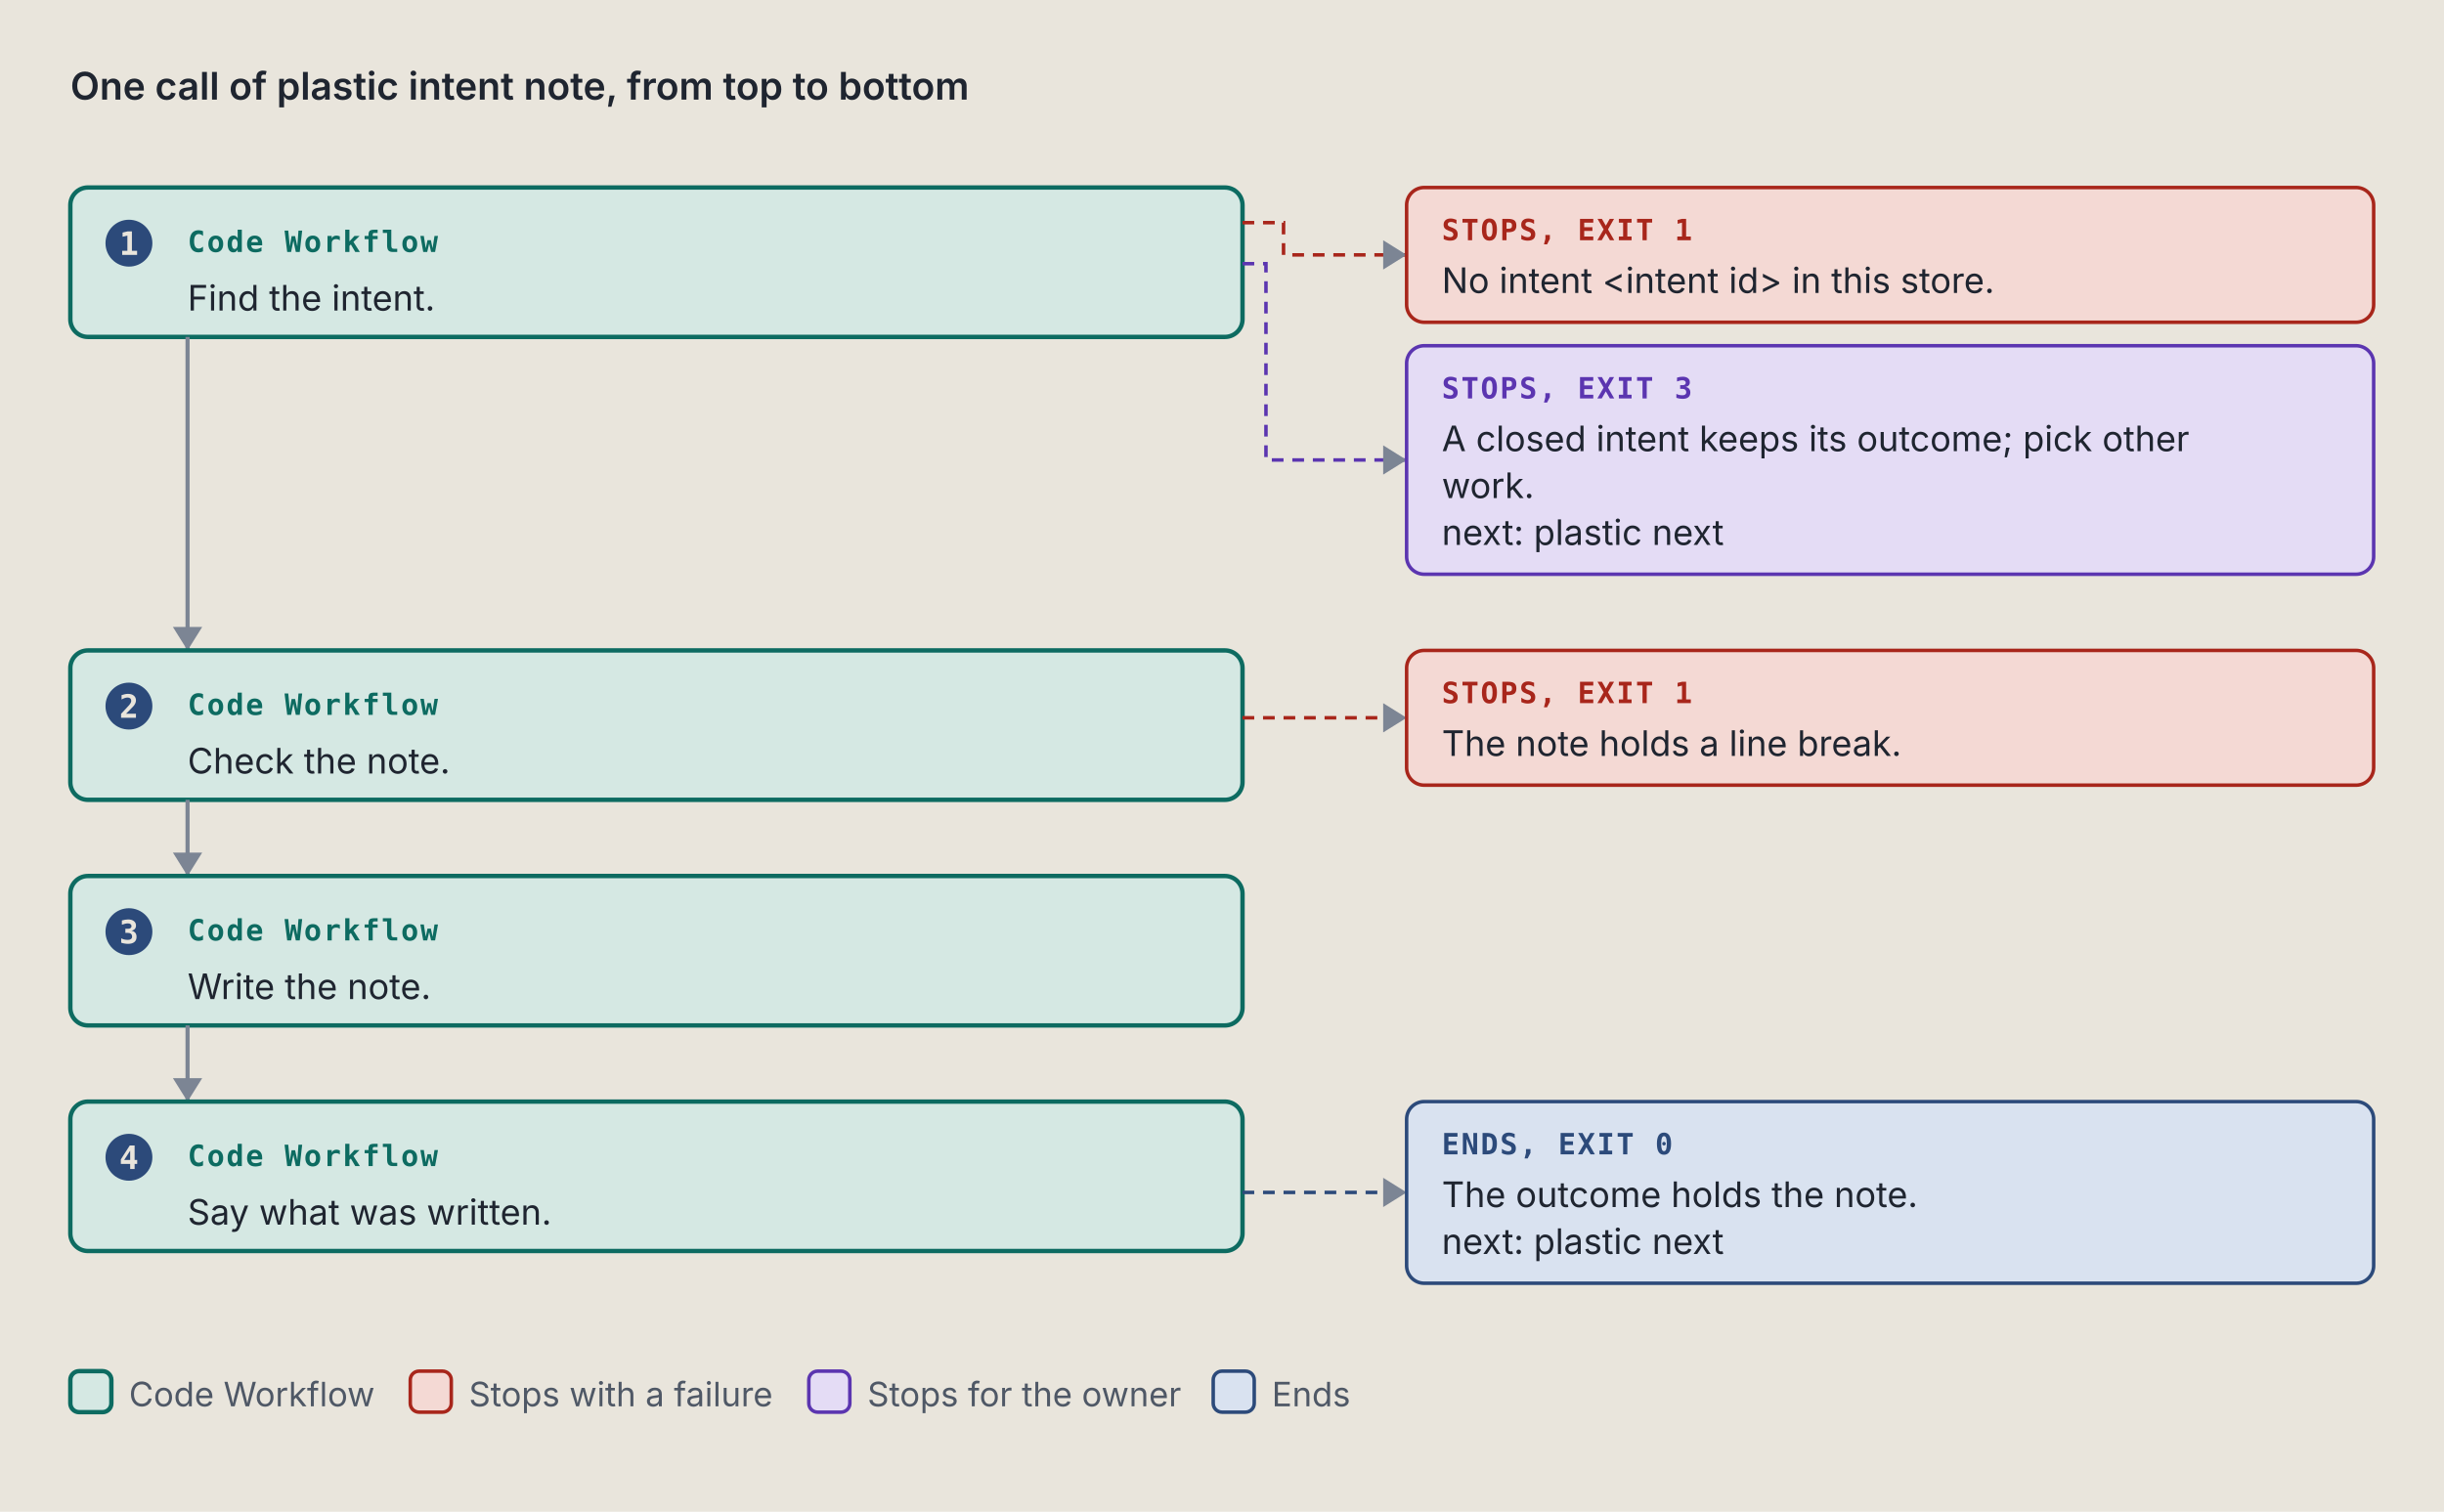
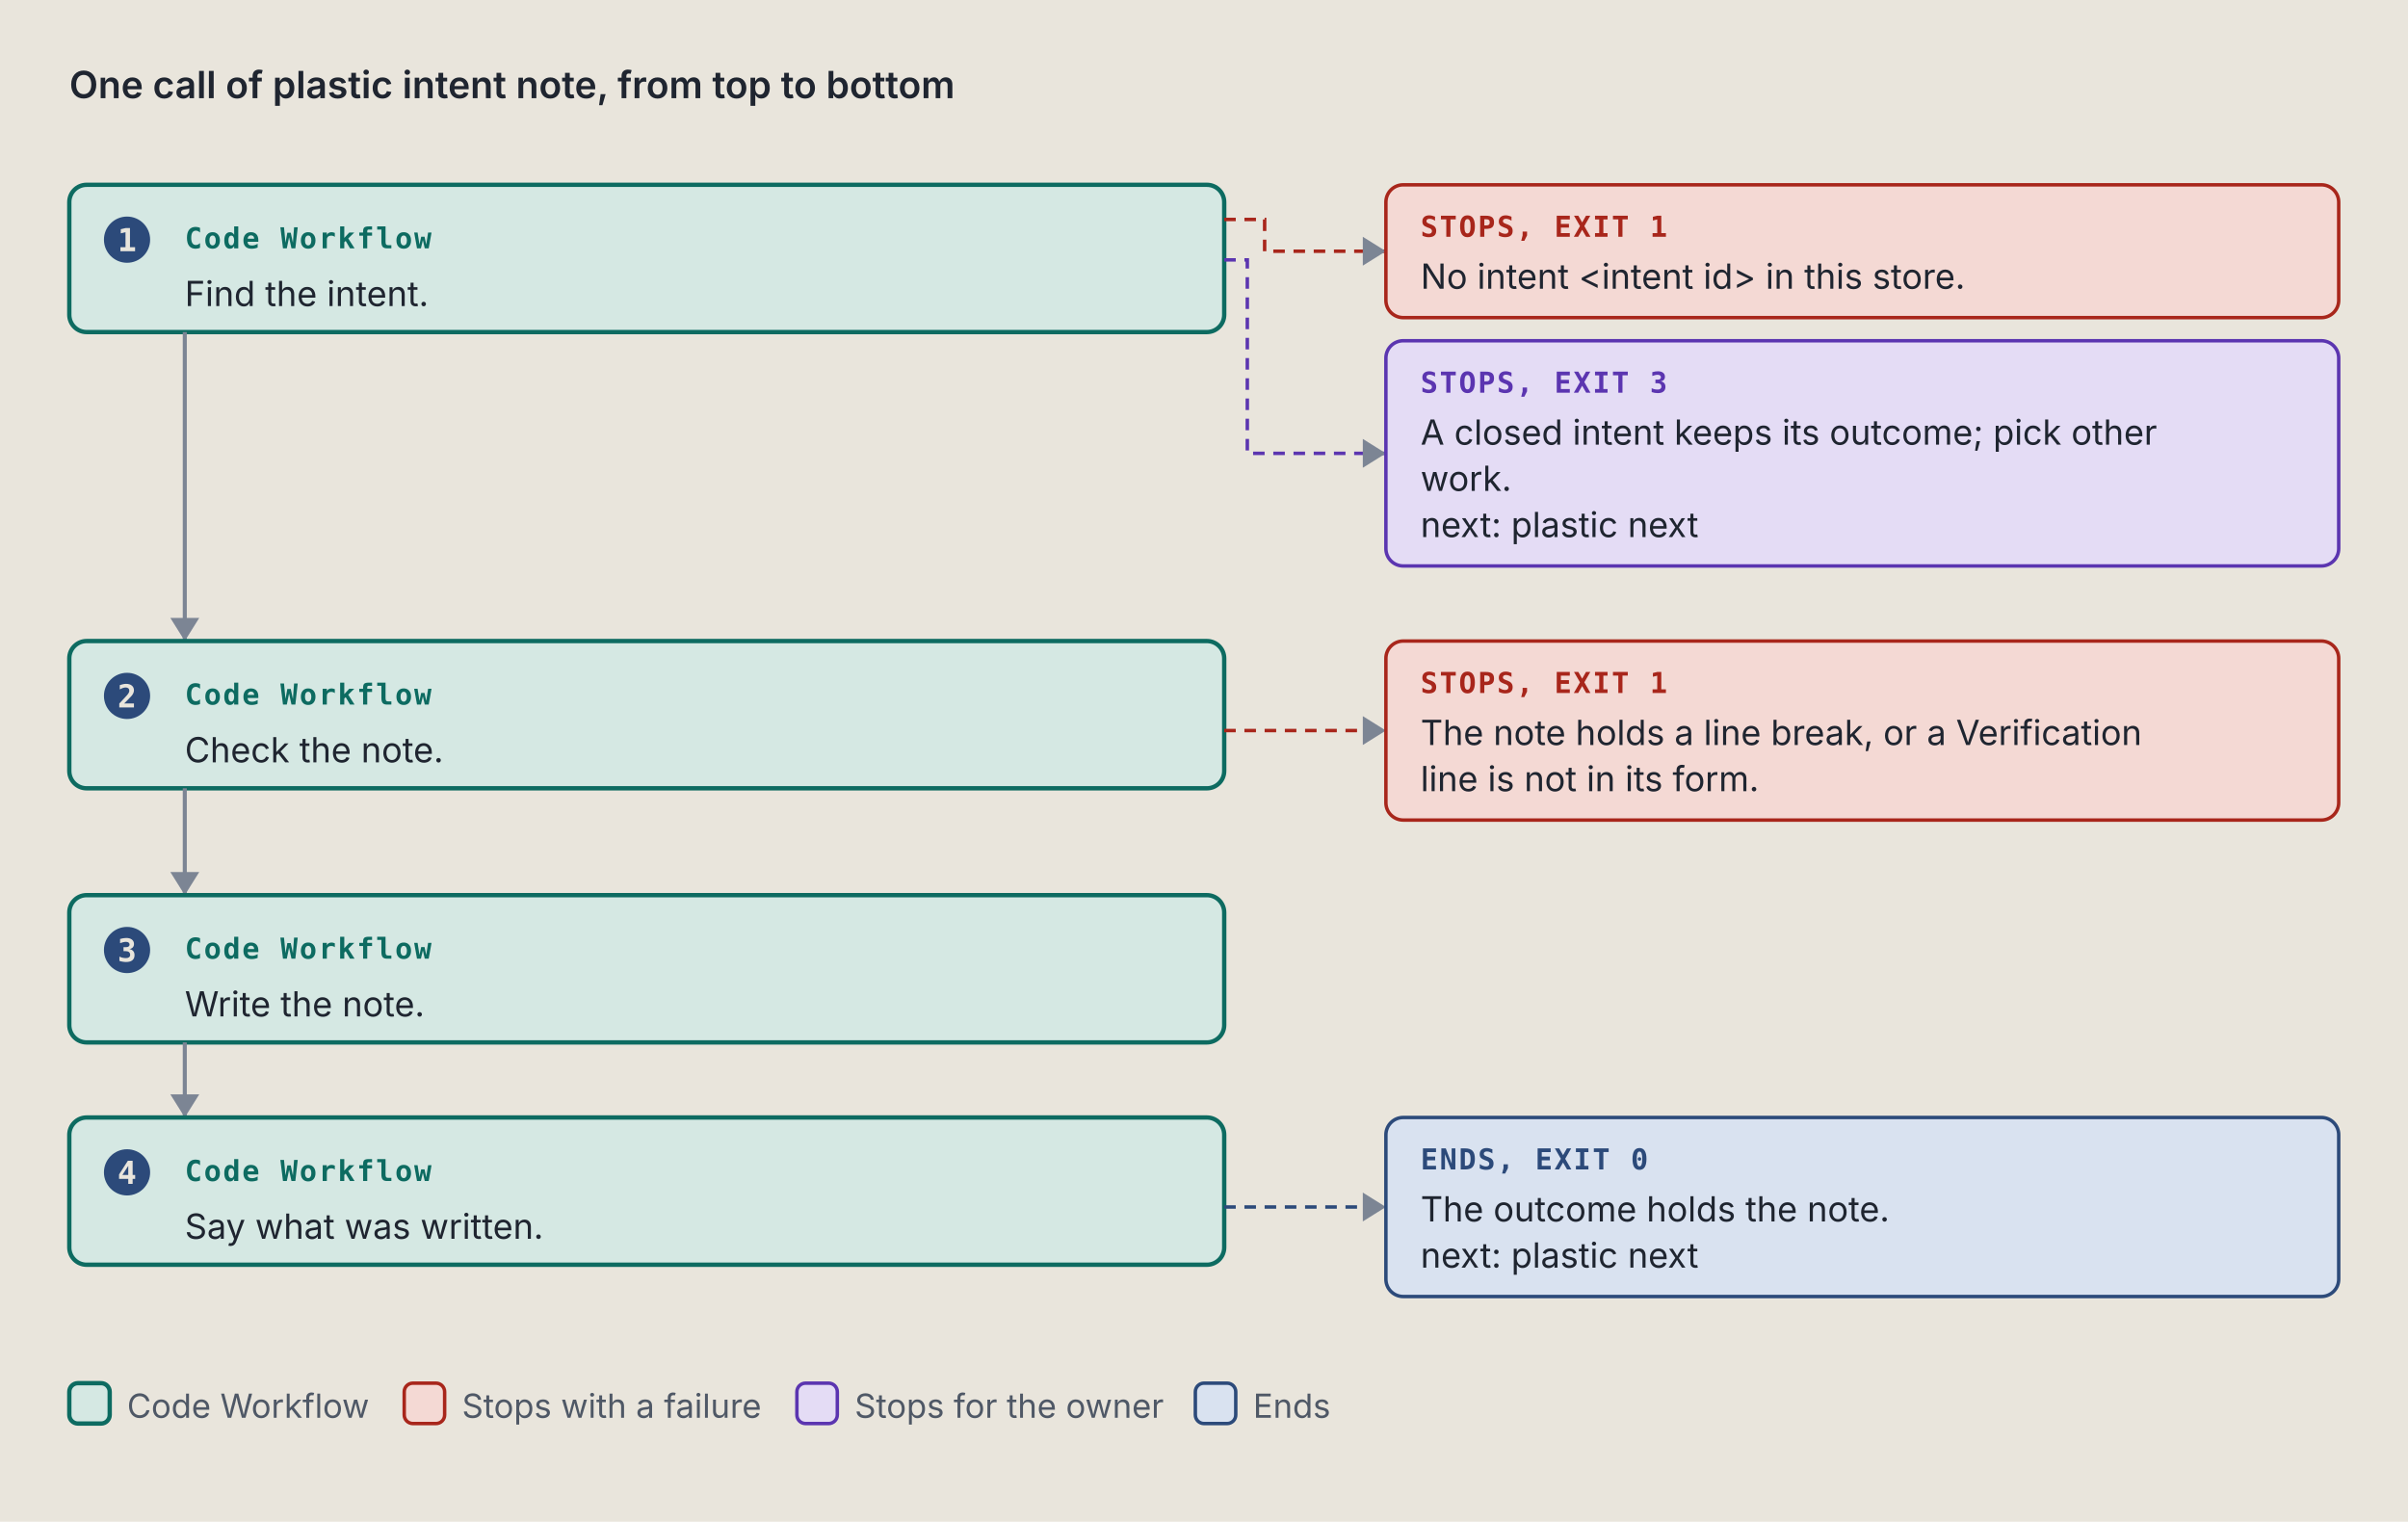
- <svg xmlns="http://www.w3.org/2000/svg" viewBox="0 0 834 516" width="834" height="516" role="img" xml:space="preserve">
+ <svg xmlns="http://www.w3.org/2000/svg" viewBox="0 0 834 527" width="834" height="527" role="img" xml:space="preserve">
  <style>.ground { fill: #e9e5dc; }
.card { fill: #f4f1ea; stroke: #7c8594; stroke-width: 1; }
.lane-code { fill: #d5e8e3; stroke: #0d6b61; stroke-width: 1.5; }
.lane-agent { fill: #f1e2c7; stroke: #9a5508; stroke-width: 1.5; }
.stop-refusal { fill: #e4dcf5; stroke: #5b35b0; stroke-width: 1.2; }
.stop-failure { fill: #f4d9d4; stroke: #a8261b; stroke-width: 1.2; }
.end { fill: #d9e2f0; stroke: #2c4a7a; stroke-width: 1.2; }
.stop-end { fill: #d9e2f0; stroke: #2c4a7a; stroke-width: 1.2; }
.stop-handoff { fill: #f1e2c7; stroke: #9a5508; stroke-width: 1.2; stroke-dasharray: 5 3; }
.wire-handoff { fill: none; stroke: #9a5508; stroke-width: 1.2; stroke-dasharray: 4 3; }
.wire-end { fill: none; stroke: #2c4a7a; stroke-width: 1.2; stroke-dasharray: 4 3; }
.tag-handoff { fill: #9a5508; }
.k { fill: #4f5866; font: 11.5px "IBM Plex Sans", system-ui, -apple-system, "Segoe UI", sans-serif; }
.way { fill: #1f2530; font: italic 12.5px "IBM Plex Sans", system-ui, -apple-system, "Segoe UI", sans-serif; }
.wire { fill: none; stroke: #7c8594; stroke-width: 1.4; }
.wire-read { fill: none; stroke: #7c8594; stroke-width: 1.4; stroke-dasharray: 5 3; }
.wire-refusal { fill: none; stroke: #5b35b0; stroke-width: 1.2; stroke-dasharray: 4 3; }
.wire-failure { fill: none; stroke: #a8261b; stroke-width: 1.2; stroke-dasharray: 4 3; }
.head { fill: #7c8594; }
.t { fill: #1f2530; font: 12px "IBM Plex Sans", system-ui, -apple-system, "Segoe UI", sans-serif; }
.tb { fill: #1f2530; font: 600 13px "IBM Plex Sans", system-ui, -apple-system, "Segoe UI", sans-serif; }
.tm { fill: #1f2530; font: 11.5px "IBM Plex Mono", ui-monospace, Menlo, Consolas, monospace; }
.tag { font: 600 10px "IBM Plex Mono", ui-monospace, Menlo, Consolas, monospace; letter-spacing: .06em; }
.tag-code { fill: #0d6b61; } .tag-agent { fill: #9a5508; } .tag-refusal { fill: #5b35b0; }
.tag-failure { fill: #a8261b; } .tag-end { fill: #2c4a7a; } .tag-muted { fill: #4f5866; }
.tm.tag-muted { font-size: 10.5px; }
.db { fill: #d9e2f0; stroke: #2c4a7a; stroke-width: 1.2; }
.codebox { fill: #f4f1ea; stroke: #7c8594; stroke-width: 1; }
.cx { fill: #1f2530; font: 12px "IBM Plex Mono", ui-monospace, Menlo, Consolas, monospace; white-space: pre; }
.cx-n { fill: #4f5866; font: 11px "IBM Plex Mono", ui-monospace, Menlo, Consolas, monospace; }
.cx-k { fill: #5b35b0; } .cx-s { fill: #9a5508; } .cx-y { fill: #0d6b61; }
.cx-w { fill: #2c4a7a; font-weight: 600; } .cx-t { fill: #a8261b; } .cx-c { fill: #4f5866; font-style: italic; }
.badge { fill: #2c4a7a; } .badge-t { fill: #e9e5dc; font: 600 11px "IBM Plex Mono", ui-monospace, Menlo, Consolas, monospace; }
.bracket { fill: none; stroke: #2c4a7a; stroke-width: 1.4; }
.term { fill: #16191e; stroke: #7c8594; stroke-width: 1; }
.term-t { fill: #e6e2d8; font: 12px "IBM Plex Mono", ui-monospace, Menlo, Consolas, monospace; }
.term-p { fill: #8fd18f; font: 12px "IBM Plex Mono", ui-monospace, Menlo, Consolas, monospace; }
.term-m { fill: #a3abb6; font: 12px "IBM Plex Mono", ui-monospace, Menlo, Consolas, monospace; }
.big { font: 700 36px "IBM Plex Mono", ui-monospace, Menlo, Consolas, monospace; }

@media (prefers-color-scheme: dark) {
.ground { fill: #171a1f; }
.card { fill: #20242b; stroke: #8a93a2; stroke-width: 1; }
.lane-code { fill: #173a36; stroke: #5cc4b4; stroke-width: 1.5; }
.lane-agent { fill: #3d2e17; stroke: #e5a95a; stroke-width: 1.5; }
.stop-refusal { fill: #2d2445; stroke: #b59cf2; stroke-width: 1.2; }
.stop-failure { fill: #45211e; stroke: #f2958a; stroke-width: 1.2; }
.end { fill: #1f2c42; stroke: #97b6e8; stroke-width: 1.2; }
.stop-end { fill: #1f2c42; stroke: #97b6e8; stroke-width: 1.2; }
.stop-handoff { fill: #3d2e17; stroke: #e5a95a; stroke-width: 1.2; stroke-dasharray: 5 3; }
.wire-handoff { fill: none; stroke: #e5a95a; stroke-width: 1.2; stroke-dasharray: 4 3; }
.wire-end { fill: none; stroke: #97b6e8; stroke-width: 1.2; stroke-dasharray: 4 3; }
.tag-handoff { fill: #e5a95a; }
.k { fill: #b3b9c3; font: 11.5px "IBM Plex Sans", system-ui, -apple-system, "Segoe UI", sans-serif; }
.way { fill: #e8e4da; font: italic 12.5px "IBM Plex Sans", system-ui, -apple-system, "Segoe UI", sans-serif; }
.wire { fill: none; stroke: #8a93a2; stroke-width: 1.4; }
.wire-read { fill: none; stroke: #8a93a2; stroke-width: 1.4; stroke-dasharray: 5 3; }
.wire-refusal { fill: none; stroke: #b59cf2; stroke-width: 1.2; stroke-dasharray: 4 3; }
.wire-failure { fill: none; stroke: #f2958a; stroke-width: 1.2; stroke-dasharray: 4 3; }
.head { fill: #8a93a2; }
.t { fill: #e8e4da; font: 12px "IBM Plex Sans", system-ui, -apple-system, "Segoe UI", sans-serif; }
.tb { fill: #e8e4da; font: 600 13px "IBM Plex Sans", system-ui, -apple-system, "Segoe UI", sans-serif; }
.tm { fill: #e8e4da; font: 11.5px "IBM Plex Mono", ui-monospace, Menlo, Consolas, monospace; }
.tag { font: 600 10px "IBM Plex Mono", ui-monospace, Menlo, Consolas, monospace; letter-spacing: .06em; }
.tag-code { fill: #5cc4b4; } .tag-agent { fill: #e5a95a; } .tag-refusal { fill: #b59cf2; }
.tag-failure { fill: #f2958a; } .tag-end { fill: #97b6e8; } .tag-muted { fill: #b3b9c3; }
.tm.tag-muted { font-size: 10.5px; }
.db { fill: #1f2c42; stroke: #97b6e8; stroke-width: 1.2; }
.codebox { fill: #20242b; stroke: #8a93a2; stroke-width: 1; }
.cx { fill: #e8e4da; font: 12px "IBM Plex Mono", ui-monospace, Menlo, Consolas, monospace; white-space: pre; }
.cx-n { fill: #b3b9c3; font: 11px "IBM Plex Mono", ui-monospace, Menlo, Consolas, monospace; }
.cx-k { fill: #b59cf2; } .cx-s { fill: #e5a95a; } .cx-y { fill: #5cc4b4; }
.cx-w { fill: #97b6e8; font-weight: 600; } .cx-t { fill: #f2958a; } .cx-c { fill: #b3b9c3; font-style: italic; }
.badge { fill: #97b6e8; } .badge-t { fill: #171a1f; font: 600 11px "IBM Plex Mono", ui-monospace, Menlo, Consolas, monospace; }
.bracket { fill: none; stroke: #97b6e8; stroke-width: 1.4; }
.term { fill: #16191e; stroke: #8a93a2; stroke-width: 1; }
.term-t { fill: #e6e2d8; font: 12px "IBM Plex Mono", ui-monospace, Menlo, Consolas, monospace; }
.term-p { fill: #8fd18f; font: 12px "IBM Plex Mono", ui-monospace, Menlo, Consolas, monospace; }
.term-m { fill: #a3abb6; font: 12px "IBM Plex Mono", ui-monospace, Menlo, Consolas, monospace; }
.big { font: 700 36px "IBM Plex Mono", ui-monospace, Menlo, Consolas, monospace; }
}</style>
  <rect width="100%" height="100%" class="ground" />
  <text x="24" y="34" class="tb" text-anchor="start">One call of plastic intent note, from top to bottom</text>
  <rect x="24" y="64" width="400" height="51" rx="6" class="lane-code" />
  <circle cx="44" cy="83" r="8" class="badge" />
  <text x="44" y="87" class="badge-t" text-anchor="middle">1</text>
  <text x="64" y="86" class="tag tag-code" text-anchor="start">Code Workflow</text>
  <text x="64" y="106" class="t" text-anchor="start">Find the intent.</text>
  <path d="M 424 76 L 438 76 L 438 87 L 480 87" class="wire-failure" />
  <path d="M 472 82 L 480 87 L 472 92 Z" class="head" />
  <rect x="480" y="64" width="330" height="46" rx="6" class="stop-failure" />
  <text x="492" y="82" class="tag tag-failure" text-anchor="start">STOPS, EXIT 1</text>
  <text x="492" y="100" class="t" text-anchor="start">No intent &lt;intent id&gt; in this store.</text>
  <path d="M 424 90 L 432 90 L 432 157 L 480 157" class="wire-refusal" />
  <path d="M 472 152 L 480 157 L 472 162 Z" class="head" />
  <rect x="480" y="118" width="330" height="78" rx="6" class="stop-refusal" />
  <text x="492" y="136" class="tag tag-refusal" text-anchor="start">STOPS, EXIT 3</text>
  <text x="492" y="154" class="t" text-anchor="start">A closed intent keeps its outcome; pick other</text>
  <text x="492" y="170" class="t" text-anchor="start">work.</text>
  <text x="492" y="186" class="t" text-anchor="start">next: plastic next</text>
  <path d="M 64 115 L 64 222" class="wire" />
  <path d="M 59 214 L 64 222 L 69 214 Z" class="head" />
  <rect x="24" y="222" width="400" height="51" rx="6" class="lane-code" />
  <circle cx="44" cy="241" r="8" class="badge" />
  <text x="44" y="245" class="badge-t" text-anchor="middle">2</text>
  <text x="64" y="244" class="tag tag-code" text-anchor="start">Code Workflow</text>
  <text x="64" y="264" class="t" text-anchor="start">Check the note.</text>
-   <path d="M 424 245 L 480 245" class="wire-failure" />
-   <path d="M 472 240 L 480 245 L 472 250 Z" class="head" />
-   <rect x="480" y="222" width="330" height="46" rx="6" class="stop-failure" />
+   <path d="M 424 253 L 480 253" class="wire-failure" />
+   <path d="M 472 248 L 480 253 L 472 258 Z" class="head" />
+   <rect x="480" y="222" width="330" height="62" rx="6" class="stop-failure" />
  <text x="492" y="240" class="tag tag-failure" text-anchor="start">STOPS, EXIT 1</text>
-   <text x="492" y="258" class="t" text-anchor="start">The note holds a line break.</text>
-   <path d="M 64 273 L 64 299" class="wire" />
-   <path d="M 59 291 L 64 299 L 69 291 Z" class="head" />
-   <rect x="24" y="299" width="400" height="51" rx="6" class="lane-code" />
-   <circle cx="44" cy="318" r="8" class="badge" />
-   <text x="44" y="322" class="badge-t" text-anchor="middle">3</text>
-   <text x="64" y="321" class="tag tag-code" text-anchor="start">Code Workflow</text>
-   <text x="64" y="341" class="t" text-anchor="start">Write the note.</text>
-   <path d="M 64 350 L 64 376" class="wire" />
-   <path d="M 59 368 L 64 376 L 69 368 Z" class="head" />
-   <rect x="24" y="376" width="400" height="51" rx="6" class="lane-code" />
-   <circle cx="44" cy="395" r="8" class="badge" />
-   <text x="44" y="399" class="badge-t" text-anchor="middle">4</text>
-   <text x="64" y="398" class="tag tag-code" text-anchor="start">Code Workflow</text>
-   <text x="64" y="418" class="t" text-anchor="start">Say what was written.</text>
-   <path d="M 424 407 L 480 407" class="wire-end" />
-   <path d="M 472 402 L 480 407 L 472 412 Z" class="head" />
-   <rect x="480" y="376" width="330" height="62" rx="6" class="stop-end" />
-   <text x="492" y="394" class="tag tag-end" text-anchor="start">ENDS, EXIT 0</text>
-   <text x="492" y="412" class="t" text-anchor="start">The outcome holds the note.</text>
-   <text x="492" y="428" class="t" text-anchor="start">next: plastic next</text>
-   <rect x="24" y="468" width="14" height="14" rx="3" class="lane-code" />
-   <text x="44" y="480" class="k" text-anchor="start">Code Workflow</text>
-   <rect x="140" y="468" width="14" height="14" rx="3" class="stop-failure" />
-   <text x="160" y="480" class="k" text-anchor="start">Stops with a failure</text>
-   <rect x="276" y="468" width="14" height="14" rx="3" class="stop-refusal" />
-   <text x="296" y="480" class="k" text-anchor="start">Stops for the owner</text>
-   <rect x="414" y="468" width="14" height="14" rx="3" class="stop-end" />
-   <text x="434" y="480" class="k" text-anchor="start">Ends</text>
+   <text x="492" y="258" class="t" text-anchor="start">The note holds a line break, or a Verification</text>
+   <text x="492" y="274" class="t" text-anchor="start">line is not in its form.</text>
+   <path d="M 64 273 L 64 310" class="wire" />
+   <path d="M 59 302 L 64 310 L 69 302 Z" class="head" />
+   <rect x="24" y="310" width="400" height="51" rx="6" class="lane-code" />
+   <circle cx="44" cy="329" r="8" class="badge" />
+   <text x="44" y="333" class="badge-t" text-anchor="middle">3</text>
+   <text x="64" y="332" class="tag tag-code" text-anchor="start">Code Workflow</text>
+   <text x="64" y="352" class="t" text-anchor="start">Write the note.</text>
+   <path d="M 64 361 L 64 387" class="wire" />
+   <path d="M 59 379 L 64 387 L 69 379 Z" class="head" />
+   <rect x="24" y="387" width="400" height="51" rx="6" class="lane-code" />
+   <circle cx="44" cy="406" r="8" class="badge" />
+   <text x="44" y="410" class="badge-t" text-anchor="middle">4</text>
+   <text x="64" y="409" class="tag tag-code" text-anchor="start">Code Workflow</text>
+   <text x="64" y="429" class="t" text-anchor="start">Say what was written.</text>
+   <path d="M 424 418 L 480 418" class="wire-end" />
+   <path d="M 472 413 L 480 418 L 472 423 Z" class="head" />
+   <rect x="480" y="387" width="330" height="62" rx="6" class="stop-end" />
+   <text x="492" y="405" class="tag tag-end" text-anchor="start">ENDS, EXIT 0</text>
+   <text x="492" y="423" class="t" text-anchor="start">The outcome holds the note.</text>
+   <text x="492" y="439" class="t" text-anchor="start">next: plastic next</text>
+   <rect x="24" y="479" width="14" height="14" rx="3" class="lane-code" />
+   <text x="44" y="491" class="k" text-anchor="start">Code Workflow</text>
+   <rect x="140" y="479" width="14" height="14" rx="3" class="stop-failure" />
+   <text x="160" y="491" class="k" text-anchor="start">Stops with a failure</text>
+   <rect x="276" y="479" width="14" height="14" rx="3" class="stop-refusal" />
+   <text x="296" y="491" class="k" text-anchor="start">Stops for the owner</text>
+   <rect x="414" y="479" width="14" height="14" rx="3" class="stop-end" />
+   <text x="434" y="491" class="k" text-anchor="start">Ends</text>
</svg>
